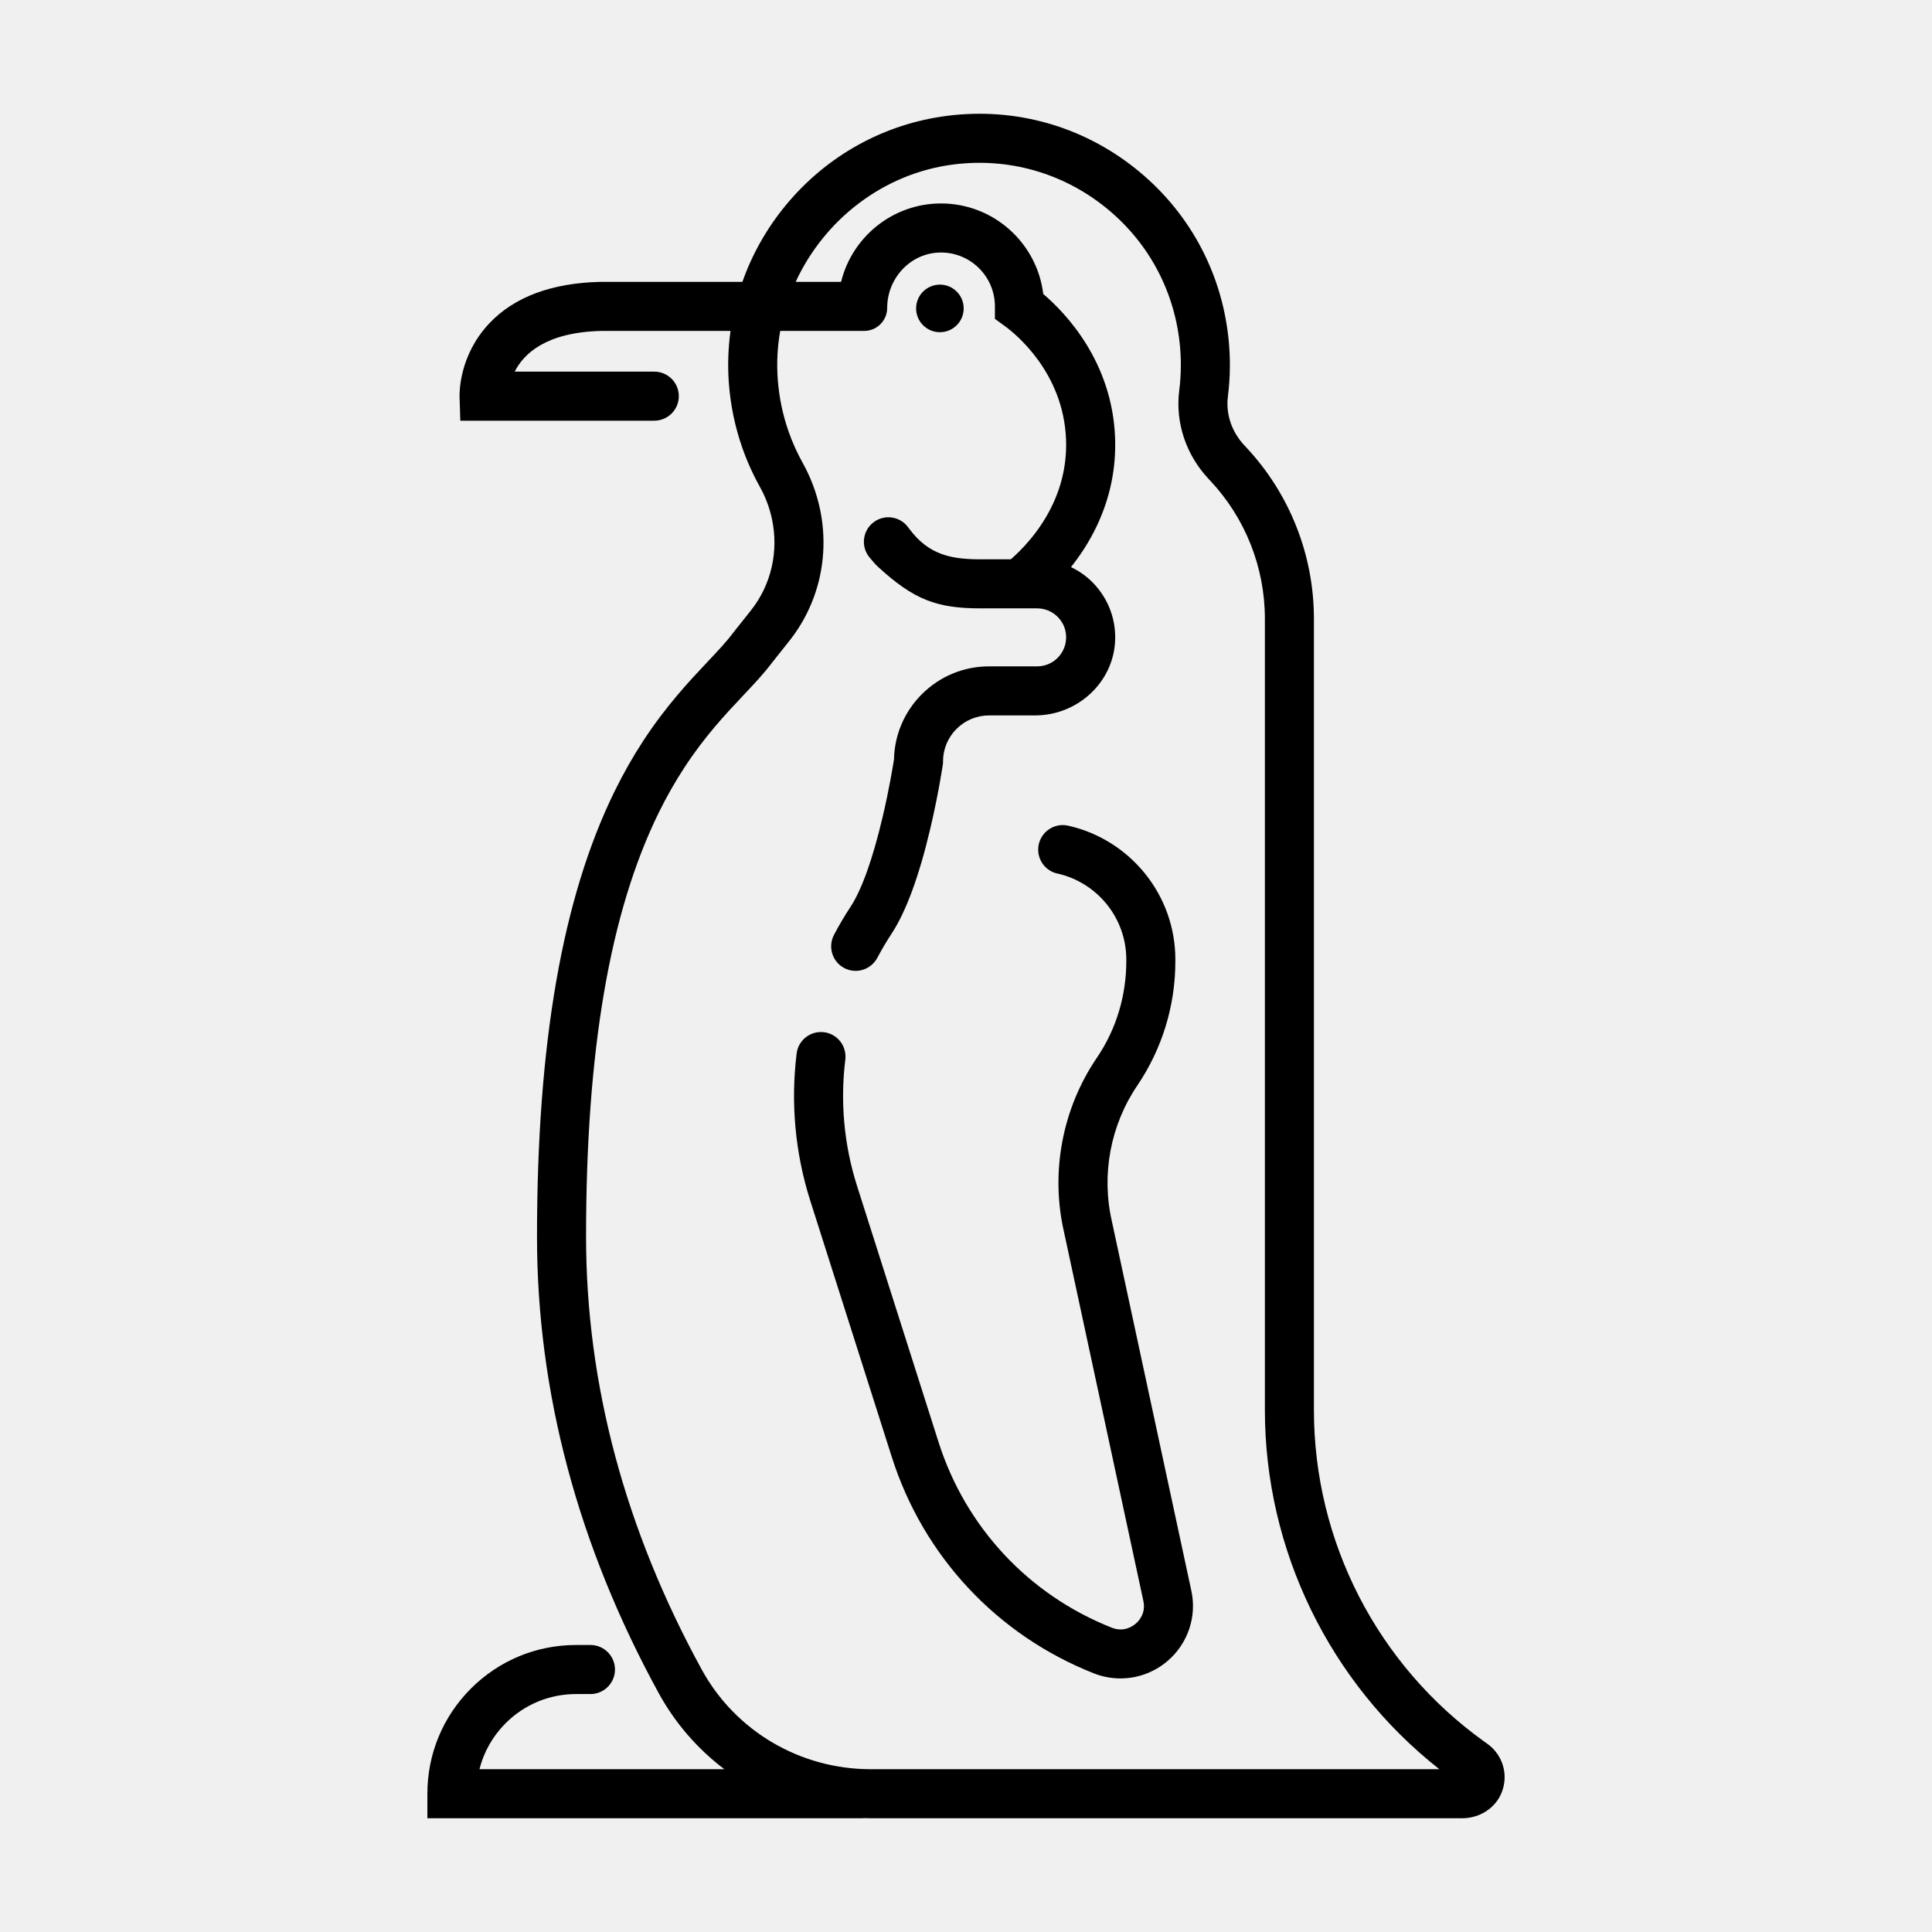
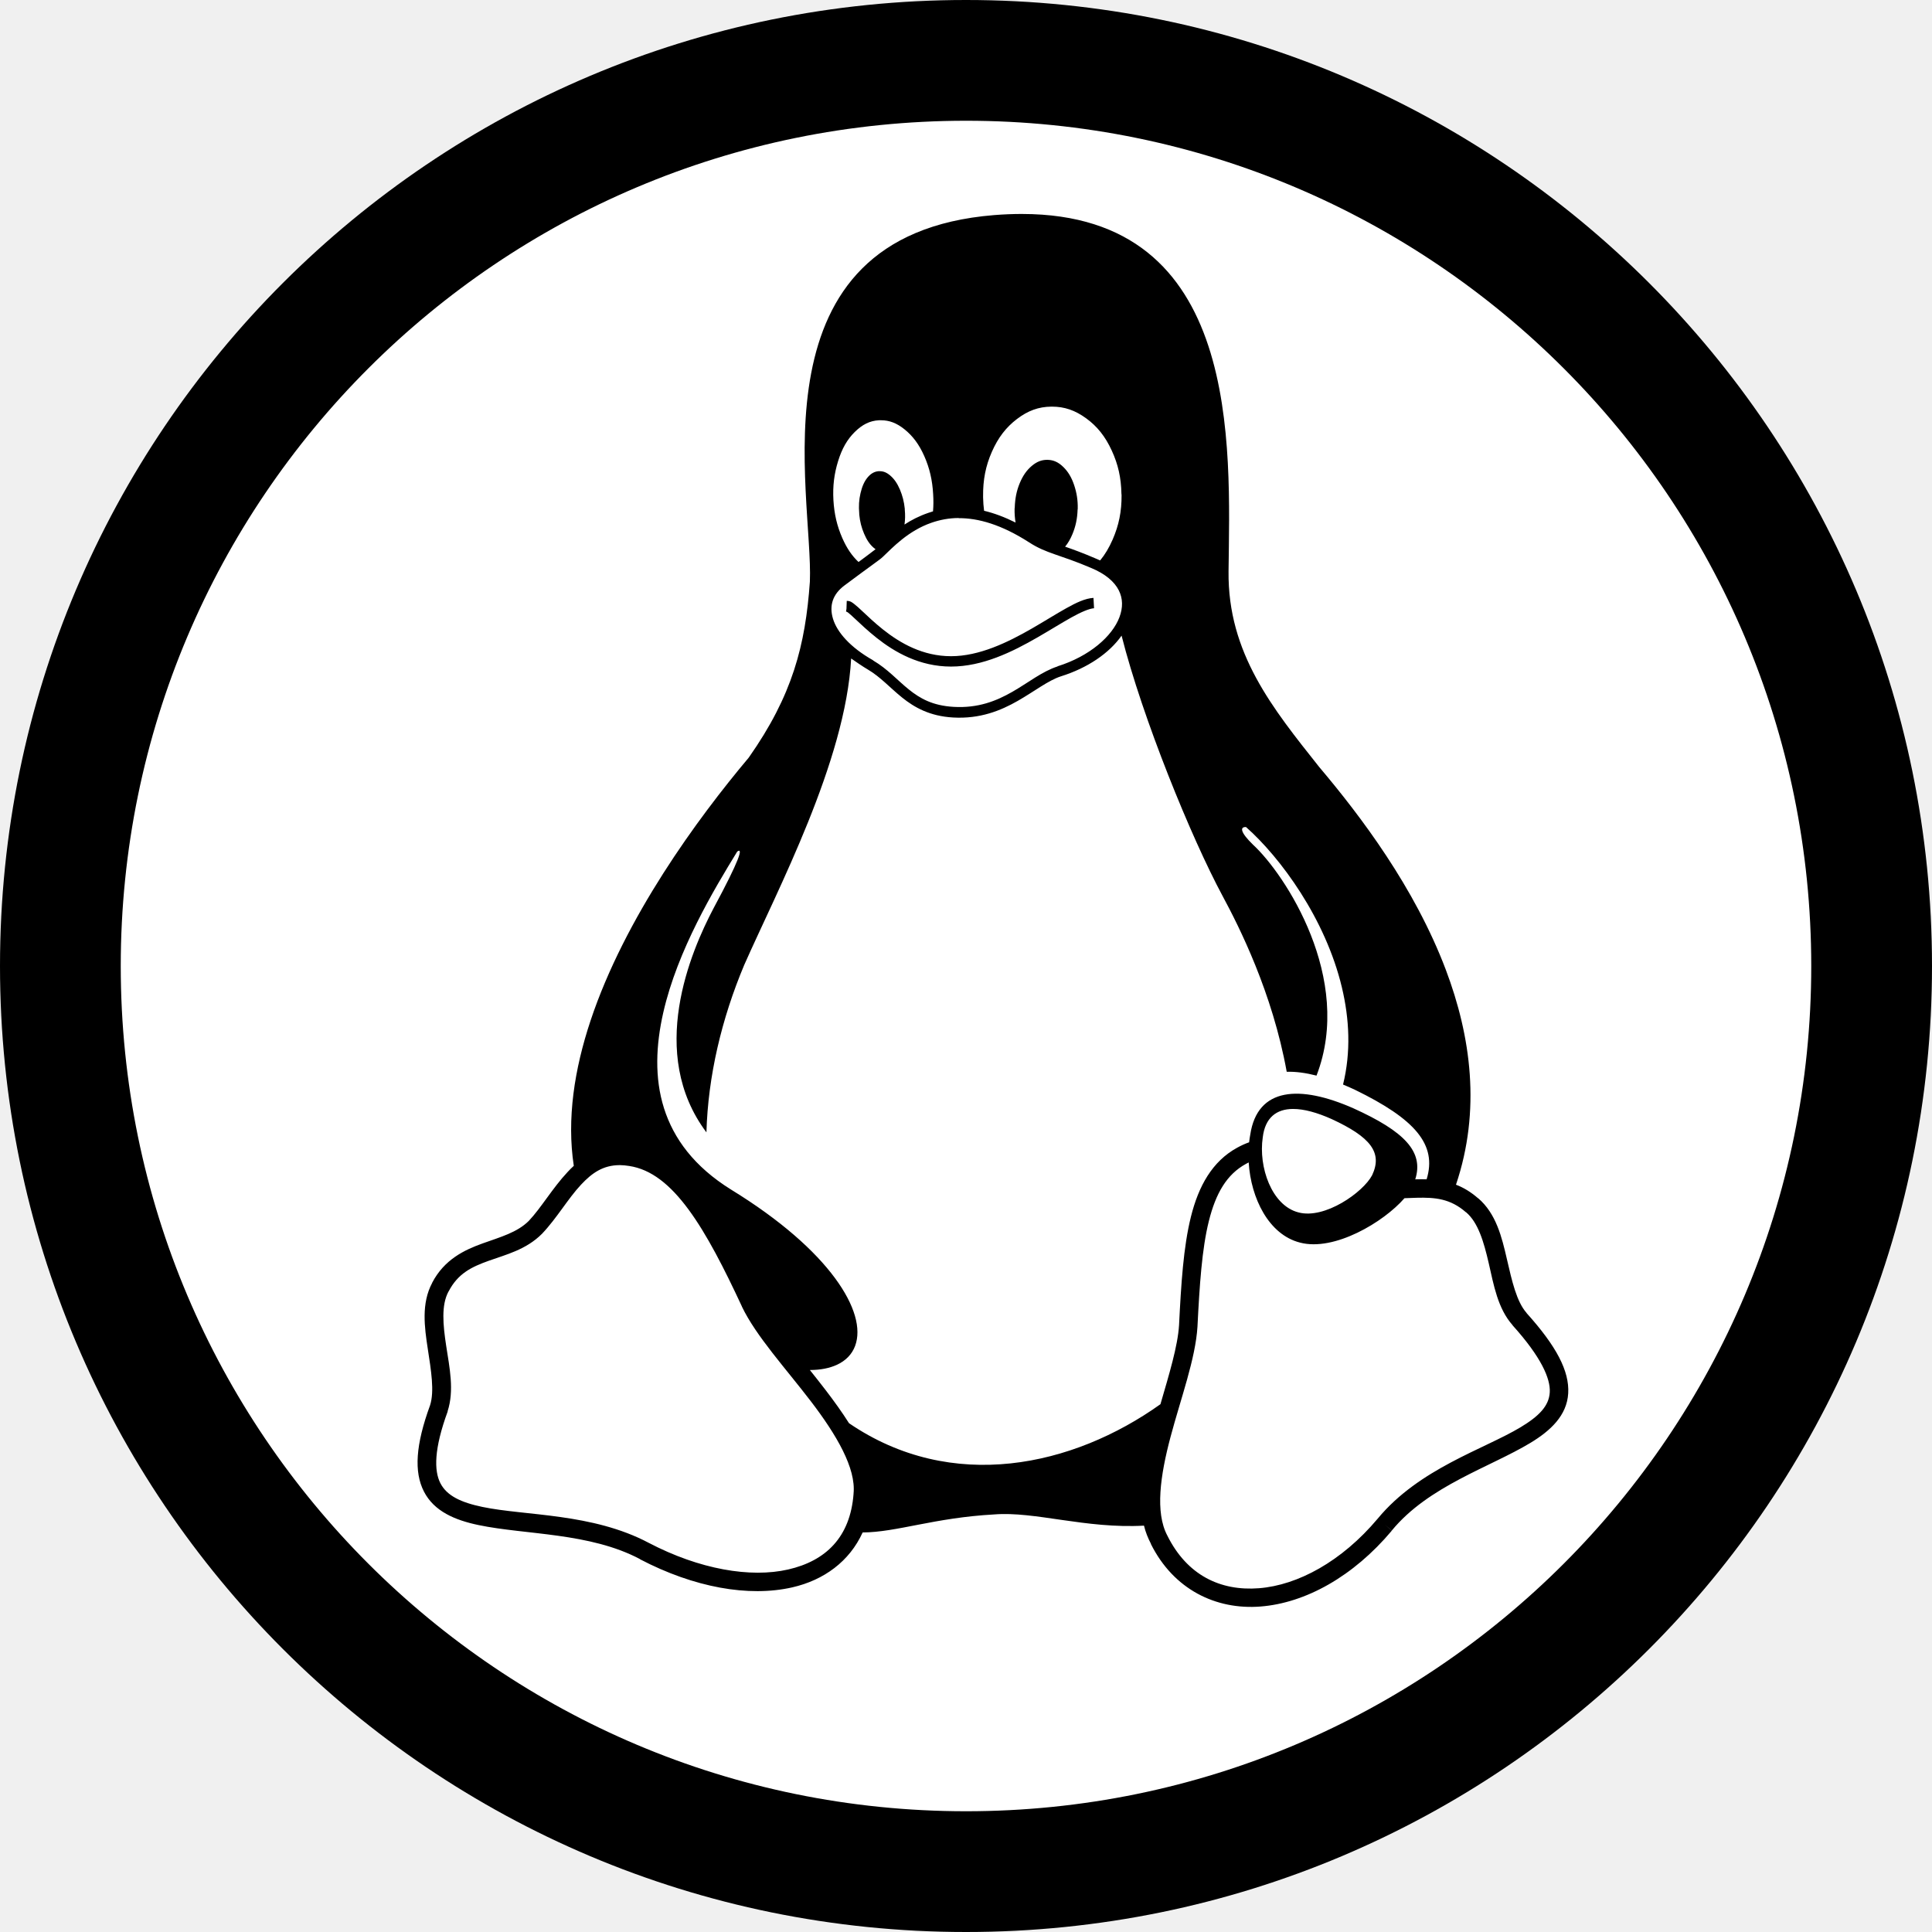
- <svg xmlns="http://www.w3.org/2000/svg" enable-background="new 0 0 512 512" height="512px" id="Penguin_1_" version="1.1" viewBox="0 0 512 512" width="512px" xml:space="preserve">
-   <g id="Penguin">
-     <g>
-       <path d="M289.854,443.445c2.299,0.91,4.7,1.354,7.082,1.354c4.51,0,8.953-1.594,12.506-4.643    c5.428-4.66,7.811-11.889,6.236-18.783l-21.029-97.764c-2.817-12.336-0.365-25.421,6.726-35.9    c6.612-9.775,10.108-21.178,10.108-32.979v-0.441c0-17.319-12.174-31.848-28.414-35.478c-4.068-0.91-7.938,2.179-7.937,6.347l0,0    c0,3.026,2.083,5.675,5.037,6.327c10.462,2.31,18.313,11.657,18.313,22.804v0.441c0,9.101-2.657,18.03-7.779,25.552    c-9.176,13.477-12.357,30.334-8.746,46.143l21.029,97.764c0.754,3.303-1.156,5.369-2.014,6.104    c-0.855,0.735-3.189,2.31-6.338,1.064c-22-8.7-38.731-26.619-45.903-49.163l-21.619-67.954    c-3.428-10.774-4.477-22.21-3.097-33.407c0.417-3.385-1.806-6.527-5.148-7.205c-3.696-0.749-7.28,1.791-7.745,5.533    c-1.622,13.077-0.403,26.436,3.601,39.021l21.619,67.954C244.704,412.414,264.207,433.303,289.854,443.445z" />
-       <path d="M228.708,481.819c0.667,0.021,1.336,0.034,2.007,0.034h156.807c4.506,0,8.729-2.596,10.416-6.773    c1.904-4.714,0.334-10.006-3.734-12.923l-0.904-0.648c-28.309-20.3-45.098-52.998-45.098-87.832V163.973    c0-16.907-6.443-33.178-18.018-45.502l-0.401-0.428c-3.374-3.591-4.971-8.319-4.379-12.97c0.657-5.163,0.701-10.428,0.132-15.648    c-1.945-17.829-10.761-33.778-24.822-44.912c-14.061-11.131-31.615-16.05-49.424-13.853    c-16.927,2.089-32.263,10.574-43.182,23.891c-5.003,6.102-8.813,12.918-11.366,20.143h-37.487l-0.151,0.002    c-12.91,0.3-22.806,3.993-29.414,10.977c-8.018,8.473-7.939,18.415-7.903,19.521l0.201,6.292h51.405c3.59,0,6.5-2.91,6.5-6.5    s-2.91-6.5-6.5-6.5h-36.995c2.395-4.758,8.32-10.432,22.934-10.791h34.261c-0.624,4.564-0.787,9.211-0.434,13.885    c0.439,5.826,1.627,11.548,3.531,17.007c1.251,3.584,2.821,7.082,4.669,10.396c1.494,2.68,2.573,5.545,3.209,8.519    c1.848,8.638-0.187,17.488-5.581,24.28l-4.701,5.92l-0.116,0.151c-1.668,2.232-3.959,4.663-6.611,7.478    c-4.885,5.184-10.964,11.635-17.054,20.938c-2.748,4.197-5.308,8.703-7.611,13.391c-13.849,28.201-20.582,66.826-20.582,118.083    c0,41.182,10.856,81.887,32.268,120.985c4.378,7.994,10.342,14.798,17.377,20.127H127.06c1.151-4.568,3.516-8.758,6.929-12.178    c4.997-4.989,11.633-7.737,18.684-7.737h3.802c3.59,0,6.5-2.91,6.5-6.5s-2.91-6.5-6.5-6.5h-3.802    c-10.52,0-20.417,4.098-27.877,11.546c-7.44,7.452-11.538,17.35-11.538,27.869v6.5h115.45V481.819z M185.982,442.482    c-20.352-37.162-30.67-75.768-30.67-114.741c0-49.225,6.297-85.976,19.25-112.353c2.068-4.211,4.362-8.249,6.819-12.001    c5.461-8.342,10.868-14.081,15.638-19.143c2.897-3.075,5.403-5.734,7.502-8.53l4.645-5.849    c7.819-9.846,10.775-22.633,8.113-35.083c-0.906-4.239-2.443-8.32-4.567-12.129c-1.483-2.662-2.745-5.472-3.75-8.35    c-1.532-4.392-2.488-9.002-2.843-13.702c-0.331-4.388-0.094-8.715,0.646-12.908h22.26c3.361,0,6.086-2.725,6.086-6.085l0,0    c0-7.677,5.888-14.293,13.556-14.671c8.197-0.405,14.995,6.147,14.995,14.257v3.311l2.678,1.947    c2.578,1.874,15.473,12.126,16.17,29.979c0.234,6.023-0.982,11.884-3.617,17.421c-3.451,7.252-8.51,12.2-11.026,14.372h-7.931    c-7.806,0-13.835-1.12-19.033-8.172c-0.098-0.132-0.211-0.281-0.335-0.443c-1.99-2.579-5.591-3.281-8.406-1.643l0,0    c-3.465,2.016-4.286,6.656-1.739,9.751c0.875,1.063,1.681,1.973,2.225,2.471c9.579,8.79,15.618,11.035,27.289,11.035h14.92    c2.05,0,3.982,0.801,5.434,2.246c0.399,0.399,0.77,0.868,1.102,1.396c0.474,0.755,0.816,1.596,0.989,2.47    c0.977,4.924-2.778,9.257-7.524,9.257h-12.74c-6.72,0-13.049,2.62-17.832,7.39c-4.632,4.645-7.237,10.766-7.372,17.288    c-0.259,1.654-1.295,8.005-3.042,15.38c-2.589,10.981-5.514,19.158-8.454,23.64c-1.569,2.386-3.033,4.861-4.38,7.406    c-1.782,3.368-0.362,7.538,3.133,9.057c3.128,1.359,6.753,0.057,8.349-2.959c1.157-2.187,2.415-4.315,3.764-6.367    c3.82-5.824,7.266-15.175,10.24-27.787c2.159-9.118,3.269-16.576,3.315-16.889l0.07-0.472v-0.477c0-3.255,1.272-6.324,3.57-8.627    c2.316-2.31,5.386-3.583,8.64-3.583h12.181c11.365,0,21.024-8.931,21.235-20.294c0.085-4.517-1.274-8.853-3.912-12.506    c-0.649-0.9-1.369-1.747-2.146-2.525c-1.673-1.666-3.589-2.99-5.653-3.985c2.366-2.972,4.783-6.583,6.812-10.844    c3.549-7.456,5.187-15.368,4.869-23.515c-0.787-20.144-13.146-33.007-19.035-38.021c-1.631-13.494-13.152-23.984-27.078-23.984    c-12.801,0-23.57,8.863-26.492,20.775h-12.036c7.561-16.413,23.212-28.81,42.022-31.131c14.331-1.768,28.452,2.188,39.762,11.143    c11.313,8.956,18.404,21.787,19.969,36.129c0.459,4.207,0.424,8.446-0.104,12.599c-1.083,8.514,1.761,17.084,7.8,23.511    l0.401,0.427c9.31,9.914,14.493,23.003,14.493,36.603v209.703c0,37.137,17.189,72.322,46.236,95.178H230.715    C212.03,468.854,194.889,458.748,185.982,442.482z" />
-       <circle cx="249.083" cy="81.732" r="6.305" />
-     </g>
+ <svg xmlns="http://www.w3.org/2000/svg" enable-background="new 0 0 515.91 728.5" height="512" id="Layer_1" version="1.1" viewBox="0 0 512 512" width="512" xml:space="preserve">
+   <defs id="defs7" />
+   <g id="g4367" transform="translate(136.1786,108.25)">
+     <path d="m -733.623,72.268 c 0,203.805 -165.216,369.021 -369.021,369.021 -203.805,0 -369.021,-165.216 -369.021,-369.021 0,-203.805 165.216,-369.021 369.021,-369.021 203.805,0 369.021,165.216 369.021,369.021 z" id="path5016" style="fill:#000000;fill-opacity:1;fill-rule:nonzero;stroke:none" transform="matrix(0.6937268,0,0,0.6937268,884.7556,97.61578)" />
+     <path d="m 119.84,-76.25 c -123.709,0 -224.019,100.31 -224.019,224.019 0,123.709 100.31,223.981 224.019,223.981 123.709,0 223.981,-100.272 223.981,-223.981 0,-123.709 -100.272,-224.019 -223.981,-224.019 z m 14.852,24.703 c 58.317,0.079 55.073,61.573 54.707,94.713 -0.236,21.714 11.75,36.365 24.026,51.85 10.968,12.962 25.313,31.946 33.539,53.692 6.702,17.719 9.347,37.309 2.707,57.001 1.989,0.755 3.927,1.916 5.828,3.572 0.012,0.01 0.027,-0.01 0.038,0 4.776,4.067 6.296,10.351 7.633,16.168 1.338,5.821 2.579,11.264 5.189,14.213 l 0,0.038 c 7.942,8.816 11.39,15.398 11.054,21.281 -0.337,5.886 -4.673,9.923 -10.039,13.16 -10.732,6.473 -26.946,11.375 -36.697,23.199 l -1.88,-1.542 1.88,1.579 c -10.23,12.175 -22.876,19.176 -34.78,20.116 -11.888,0.938 -23.061,-4.538 -29.064,-16.544 -0.012,-0.017 0.012,-0.058 0,-0.075 -0.802,-1.536 -1.438,-3.132 -1.842,-4.813 -15.487,0.86 -28.927,-3.839 -39.705,-2.97 -15.888,0.875 -25.816,4.731 -34.855,4.775 -3.493,7.677 -10.271,12.637 -18.649,14.551 -11.556,2.639 -26.057,0.026 -40.344,-7.445 l 0,-0.038 c -13.346,-7.074 -30.284,-6.412 -42.788,-9.024 -6.252,-1.306 -11.785,-3.633 -14.476,-8.874 -2.685,-5.23 -2.197,-12.437 1.617,-22.861 1.193,-3.714 0.286,-9.172 -0.602,-14.965 -0.888,-5.793 -1.742,-12.054 1.166,-17.484 0,-0.01 0,-0.027 0,-0.038 3.211,-6.162 8.529,-8.686 13.348,-10.415 4.817,-1.728 9.181,-2.909 12.258,-5.978 3.293,-3.483 6.265,-8.664 10.265,-12.934 0.534,-0.571 1.064,-1.126 1.655,-1.654 -1.885,-12.427 0.148,-25.583 4.436,-38.465 9.086,-27.294 28.301,-53.51 41.924,-69.71 11.595,-16.483 15.015,-29.764 16.206,-46.624 0.967,-23.055 -16.327,-91.909 48.842,-97.157 2.579,-0.206 5.037,-0.301 7.407,-0.301 z m 7.745,51.06 c -3.377,0.031 -6.197,1.067 -9.099,3.271 -2.902,2.204 -4.99,4.912 -6.655,8.685 -1.665,3.774 -2.378,7.478 -2.331,11.806 l 0,0.338 c 0.028,1.222 0.115,2.365 0.263,3.497 2.618,0.623 5.387,1.646 8.347,3.121 -0.203,-1.171 -0.29,-2.369 -0.263,-3.685 0,-0.095 0.021,-0.168 0.038,-0.263 0.08,-2.394 0.475,-4.438 1.316,-6.467 0.84,-2.03 1.87,-3.483 3.234,-4.625 1.3,-1.088 2.539,-1.57 3.986,-1.579 0.071,0 0.154,-0.01 0.226,0 1.538,0.048 2.814,0.627 4.098,1.88 1.284,1.253 2.197,2.757 2.895,4.85 0.666,1.998 0.988,3.958 0.94,6.242 0,0.111 -0.038,0.168 -0.038,0.263 -0.08,2.378 -0.513,4.384 -1.354,6.429 -0.556,1.354 -1.195,2.433 -1.955,3.346 2.096,0.727 4.618,1.641 7.896,3.046 0.473,0.195 0.952,0.391 1.391,0.602 1.294,-1.565 2.368,-3.374 3.309,-5.527 1.649,-3.774 2.4,-7.462 2.369,-11.806 -0.03,-0.111 -0.038,-0.227 -0.038,-0.338 -0.08,-4.234 -0.876,-7.783 -2.557,-11.43 -1.713,-3.742 -3.856,-6.432 -6.806,-8.573 -2.903,-2.107 -5.715,-3.083 -9.024,-3.083 l -0.188,0 z M 96.754,3.123 c -2.426,0.127 -4.432,1.139 -6.429,3.121 -1.998,1.982 -3.369,4.378 -4.399,7.708 -1.03,3.33 -1.447,6.56 -1.241,10.302 l 0,0.038 c 0.222,3.742 0.974,6.905 2.369,10.077 1.178,2.677 2.559,4.699 4.286,6.317 0.792,-0.584 1.458,-1.084 2.03,-1.504 0.892,-0.655 1.393,-1.042 2.482,-1.88 -0.173,-0.121 -0.351,-0.262 -0.526,-0.414 -1.046,-0.904 -1.821,-2.073 -2.519,-3.722 -0.682,-1.601 -1.088,-3.173 -1.278,-5.076 l 0,-0.226 c -0.174,-1.966 -0.074,-3.67 0.338,-5.414 0.412,-1.744 0.97,-3.074 1.842,-4.136 0.872,-1.062 1.823,-1.597 2.933,-1.692 0.104,-0.01 0.199,0 0.301,0 0.986,-0.01 1.871,0.346 2.82,1.165 1.047,0.904 1.843,2.058 2.557,3.722 0.666,1.601 1.088,3.189 1.278,5.076 0,0.079 -0.018,0.146 0,0.226 0.136,1.421 0.103,2.692 -0.075,3.948 1.818,-1.2 3.912,-2.268 6.279,-3.083 0.417,-0.143 0.844,-0.29 1.278,-0.414 0.123,-1.433 0.137,-2.94 0.038,-4.512 -0.206,-3.742 -0.936,-6.905 -2.331,-10.077 -1.395,-3.171 -3.098,-5.422 -5.302,-7.181 -2.032,-1.623 -3.971,-2.369 -6.166,-2.369 -0.186,0 -0.374,-0.01 -0.564,0 z M 117.885,29.029 c -2.672,0.011 -5.041,0.504 -7.182,1.241 -6.217,2.14 -10.347,6.612 -12.934,9.062 -0.504,0.484 -1.162,0.944 -2.745,2.106 -1.593,1.169 -4.001,2.909 -7.445,5.49 -3.062,2.295 -4.066,5.3 -3.008,8.798 1.058,3.499 4.467,7.527 10.641,11.017 l 0,0.038 c 3.833,2.251 6.434,5.256 9.438,7.67 3.003,2.414 6.325,4.301 11.882,4.625 6.527,0.378 11.324,-1.56 15.566,-3.986 4.242,-2.426 7.868,-5.389 11.994,-6.73 l 0,-0.038 c 8.463,-2.643 14.504,-7.952 16.393,-13.01 0.945,-2.529 0.941,-4.927 -0.188,-7.144 -1.129,-2.217 -3.471,-4.326 -7.407,-5.941 -8.181,-3.504 -11.752,-3.761 -16.318,-6.73 -7.433,-4.779 -13.547,-6.45 -18.649,-6.429 l -0.038,-0.038 z m 35.72,21.169 0.15,2.745 c -1.255,0.075 -3.44,1.006 -6.016,2.444 -2.576,1.438 -5.613,3.339 -8.949,5.264 -6.672,3.85 -14.566,7.746 -22.936,7.746 -8.358,0 -14.951,-3.83 -19.702,-7.595 -2.376,-1.883 -4.338,-3.754 -5.79,-5.114 -0.726,-0.68 -1.327,-1.24 -1.767,-1.579 -0.271,-0.209 -0.517,-0.27 -0.564,-0.301 -0.029,-0.019 0.04,-0.01 0.113,-0.714 l 0.075,-2.106 c 1.003,0 1.469,0.441 2.068,0.902 0.599,0.462 1.252,1.073 1.993,1.767 1.481,1.387 3.356,3.183 5.602,4.963 4.494,3.561 10.474,7.031 17.973,7.031 7.487,0 15,-3.63 21.545,-7.407 3.272,-1.888 6.301,-3.802 8.986,-5.302 2.685,-1.499 5.017,-2.613 7.219,-2.745 z m 7.445,10.002 c -3.236,4.617 -8.941,8.555 -16.093,10.791 -3.385,1.105 -6.958,3.948 -11.43,6.505 -4.479,2.561 -9.973,4.814 -17.146,4.399 -6.145,-0.358 -10.205,-2.647 -13.461,-5.264 -3.25,-2.611 -5.759,-5.478 -9.099,-7.445 -1.142,-0.649 -3.691,-2.391 -4.437,-2.933 -1.446,27.274 -19.645,61.519 -28.35,81.253 -5.977,14.222 -9.582,29.422 -10.002,44.33 -15.712,-20.948 -4.221,-47.816 1.918,-59.445 6.849,-12.719 7.905,-16.189 6.242,-14.965 -6.179,10.078 -15.821,26.126 -19.59,42.638 -1.964,8.602 -2.36,17.322 0.188,25.38 2.547,8.057 8.015,15.49 17.747,21.545 13.246,8.124 22.238,16.258 27.561,23.462 5.321,7.205 7.002,13.5 5.339,17.973 -0.831,2.236 -2.496,3.954 -4.888,5.038 -1.923,0.872 -4.307,1.354 -7.106,1.354 1.423,1.788 2.855,3.59 4.249,5.414 2.183,2.857 4.281,5.762 6.129,8.685 27.272,18.612 59.388,11.47 82.531,-5.038 2.3,-7.902 4.586,-15.39 4.926,-20.905 0.555,-10.969 1.146,-20.73 3.158,-28.801 2.014,-8.078 5.624,-14.643 12.258,-18.273 1.064,-0.582 2.103,-1.062 3.158,-1.429 0.074,-0.682 0.179,-1.37 0.301,-2.03 1.903,-12.606 13.169,-13.209 27.297,-6.994 13.621,6.163 18.739,11.538 16.431,18.837 0.083,-0.01 0.18,0 0.263,0 0.895,-0.018 1.812,-0.034 2.745,0 2.833,-9.209 -3.054,-15.966 -18.988,-23.725 -1.071,-0.507 -2.118,-0.959 -3.158,-1.391 2.127,-8.644 1.681,-17.387 -0.301,-25.718 -4.347,-18.272 -16.316,-34.477 -25.417,-42.525 -1.679,-0.069 -1.507,1.414 1.88,4.7 8.388,7.72 26.734,35.44 16.807,61.175 -2.837,-0.726 -5.49,-1.089 -7.896,-1.015 -3.797,-20.977 -12.578,-38.391 -16.995,-46.586 -8.31,-15.446 -21.212,-47.082 -26.771,-68.995 z m 45.42,125.432 c -4.374,0.02 -7.389,2.292 -8.009,7.558 -1.157,7.754 2.318,18.013 9.438,19.853 6.977,1.903 17.174,-5.316 19.552,-9.851 2.823,-6.01 -0.415,-10.117 -10.754,-14.889 -3.841,-1.718 -7.33,-2.683 -10.227,-2.67 z m -11.731,14.175 c -0.236,0.117 -0.475,0.245 -0.715,0.376 -5.131,2.808 -8.012,7.813 -9.851,15.19 -1.839,7.378 -2.454,16.95 -3.008,27.899 l 0,0.038 c -0.524,8.545 -4.42,19.013 -7.144,29.253 -2.724,10.239 -4.098,19.943 -0.865,26.094 l 0.038,0.038 0,0.038 c 5.212,10.461 14.042,14.721 24.289,13.912 10.247,-0.809 21.891,-7.068 31.433,-18.424 10.989,-13.311 28.19,-18.395 37.901,-24.252 4.857,-2.929 7.5,-5.616 7.708,-9.249 0.208,-3.633 -2.263,-9.326 -9.851,-17.747 l 0,-0.038 c -3.947,-4.443 -5.001,-10.667 -6.317,-16.393 -1.316,-5.726 -2.823,-10.831 -6.016,-13.536 l -0.038,0 c -4.155,-3.634 -8.199,-3.953 -13.047,-3.835 -1.046,0.025 -2.132,0.068 -3.234,0.113 -5.527,6.354 -18.594,14.161 -27.673,11.769 -8.296,-2.093 -13.027,-11.762 -13.611,-21.244 z m -166.755,0.714 c -4.378,0.031 -7.287,2.09 -10.19,5.189 -3.439,3.672 -6.39,8.845 -10.302,12.972 l 0,0.038 -0.038,0 c -4.232,4.241 -9.58,5.522 -14.1,7.144 -4.52,1.621 -8.158,3.336 -10.641,8.122 l -0.038,0.038 c -1.939,3.6 -1.472,8.759 -0.602,14.438 0.87,5.679 2.169,11.729 0.376,17.258 l 0,0.038 0,0.075 c -3.625,9.884 -3.623,15.665 -1.918,18.988 1.706,3.323 5.434,5.09 11.13,6.279 11.388,2.378 29.144,1.609 44.067,9.513 13.489,7.056 26.999,9.344 36.96,7.069 9.965,-2.276 16.459,-8.533 17.334,-20.041 l 0,-0.038 0,-0.038 c 0.676,-6.747 -4.535,-15.582 -11.242,-24.365 -6.708,-8.782 -14.597,-17.363 -18.349,-25.192 l 0,-0.038 c -4.668,-10.023 -9.257,-19.061 -14.137,-25.681 -4.88,-6.619 -9.908,-10.663 -15.717,-11.543 -0.853,-0.129 -1.686,-0.224 -2.444,-0.226 l -0.15,0 z" id="path4846" style="fill:#ffffff;fill-opacity:1;fill-rule:nonzero;stroke:none" />
  </g>
</svg>
